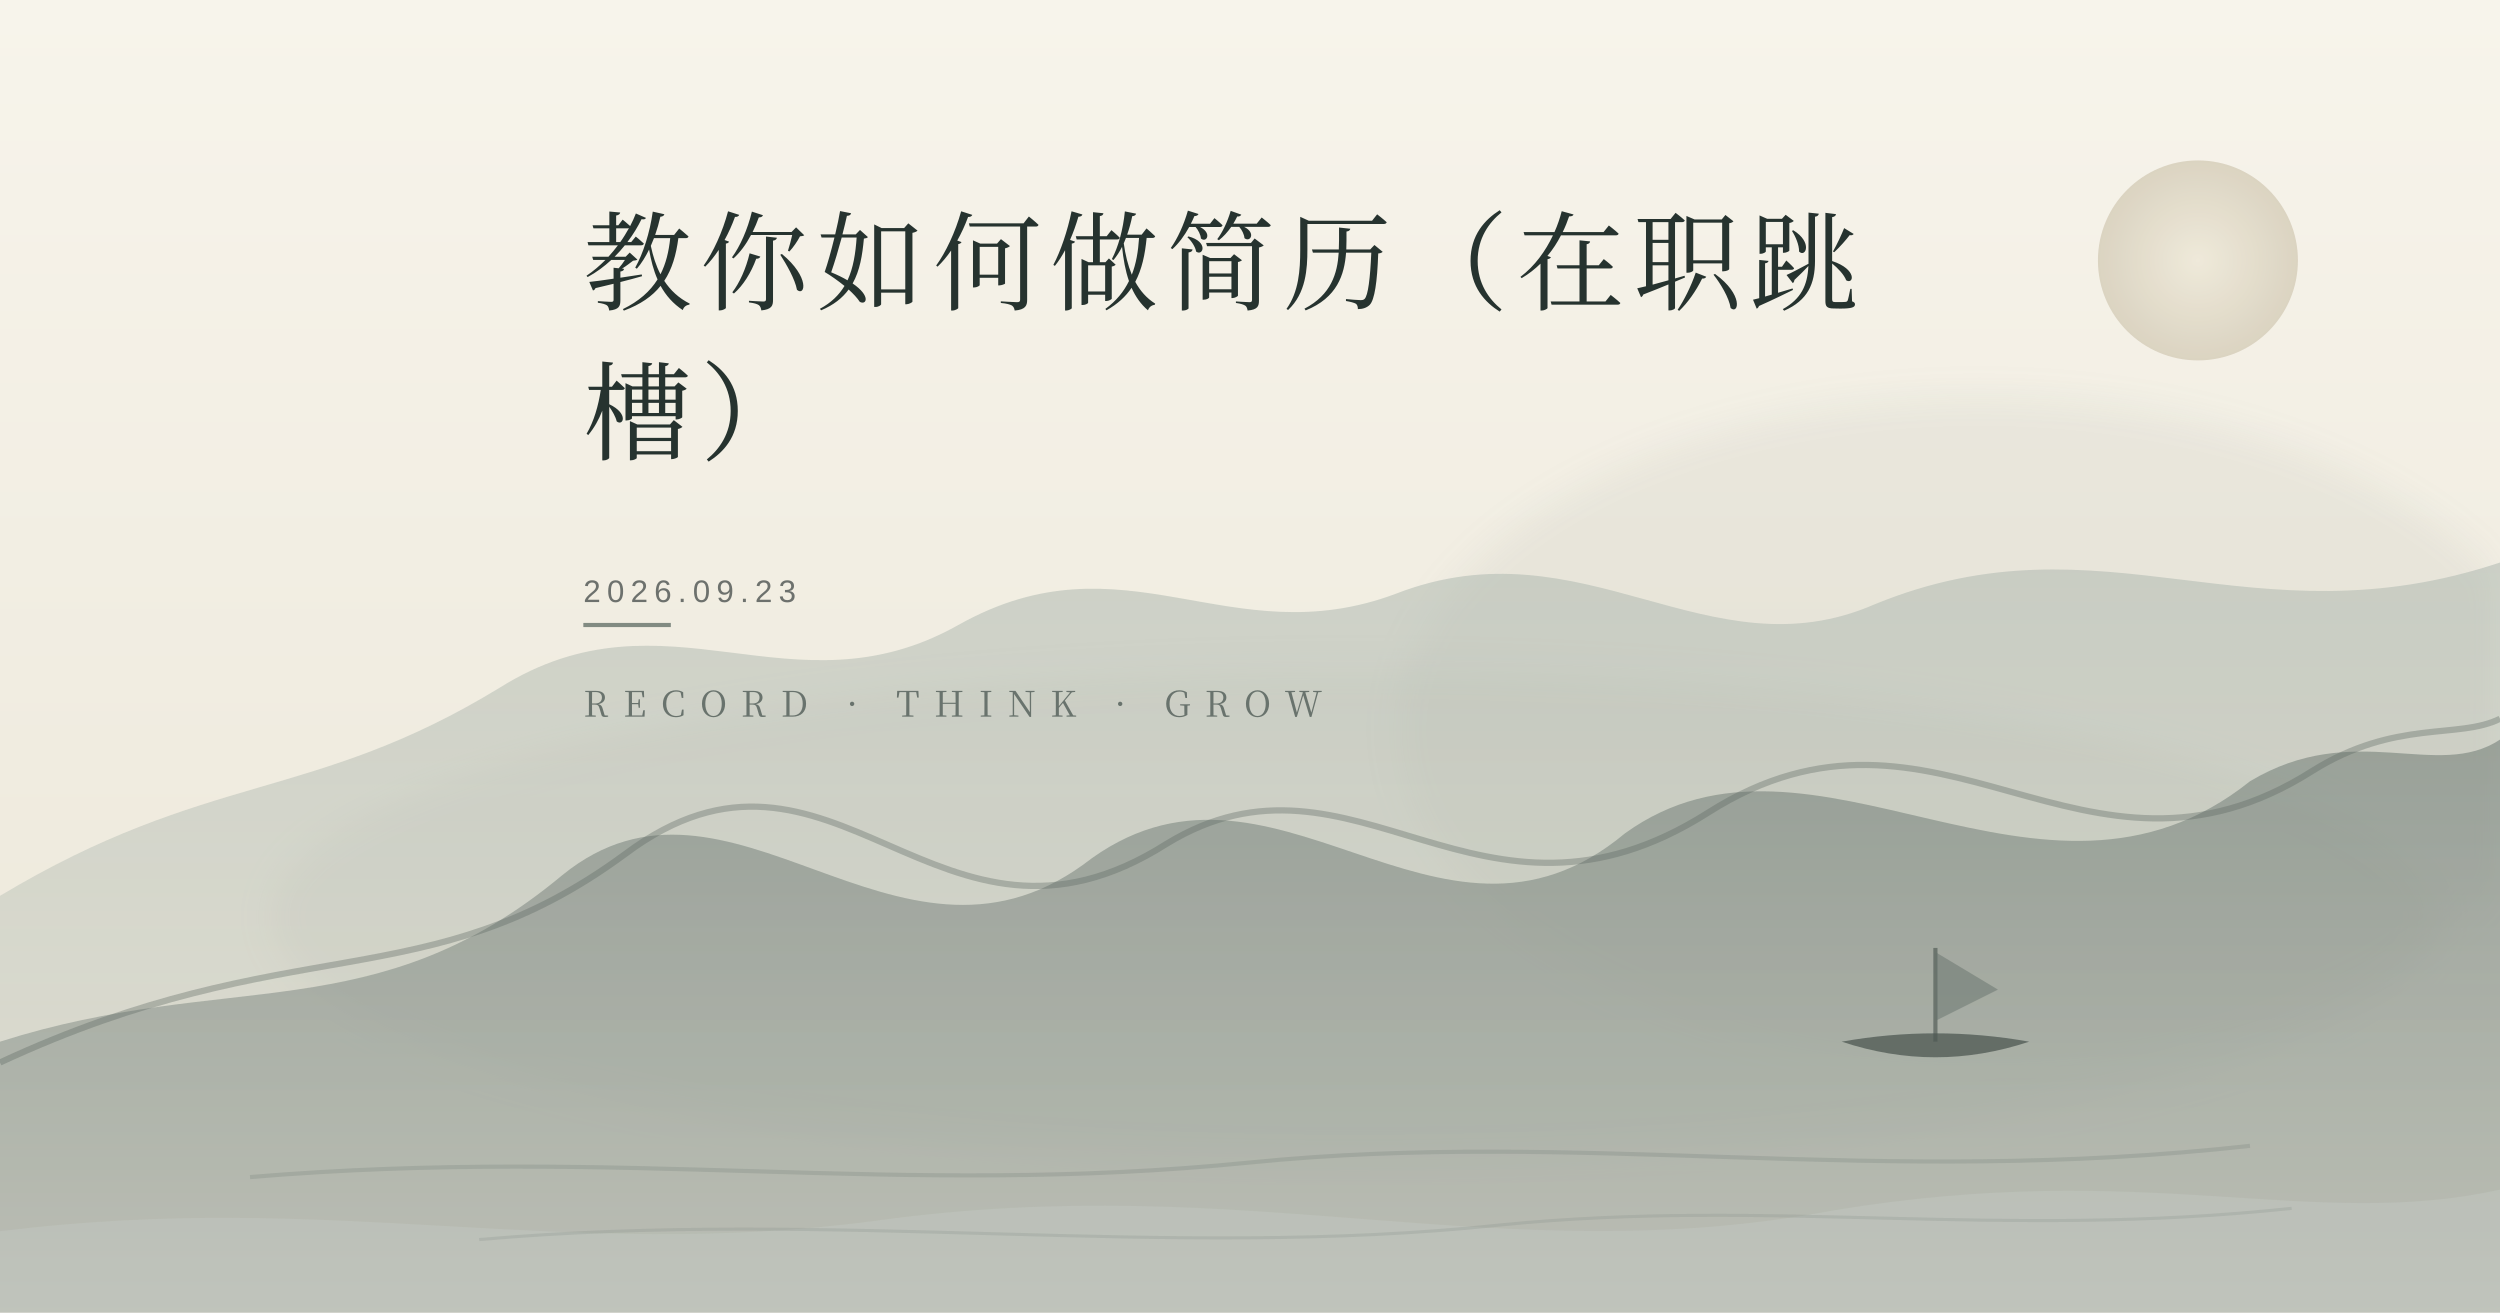
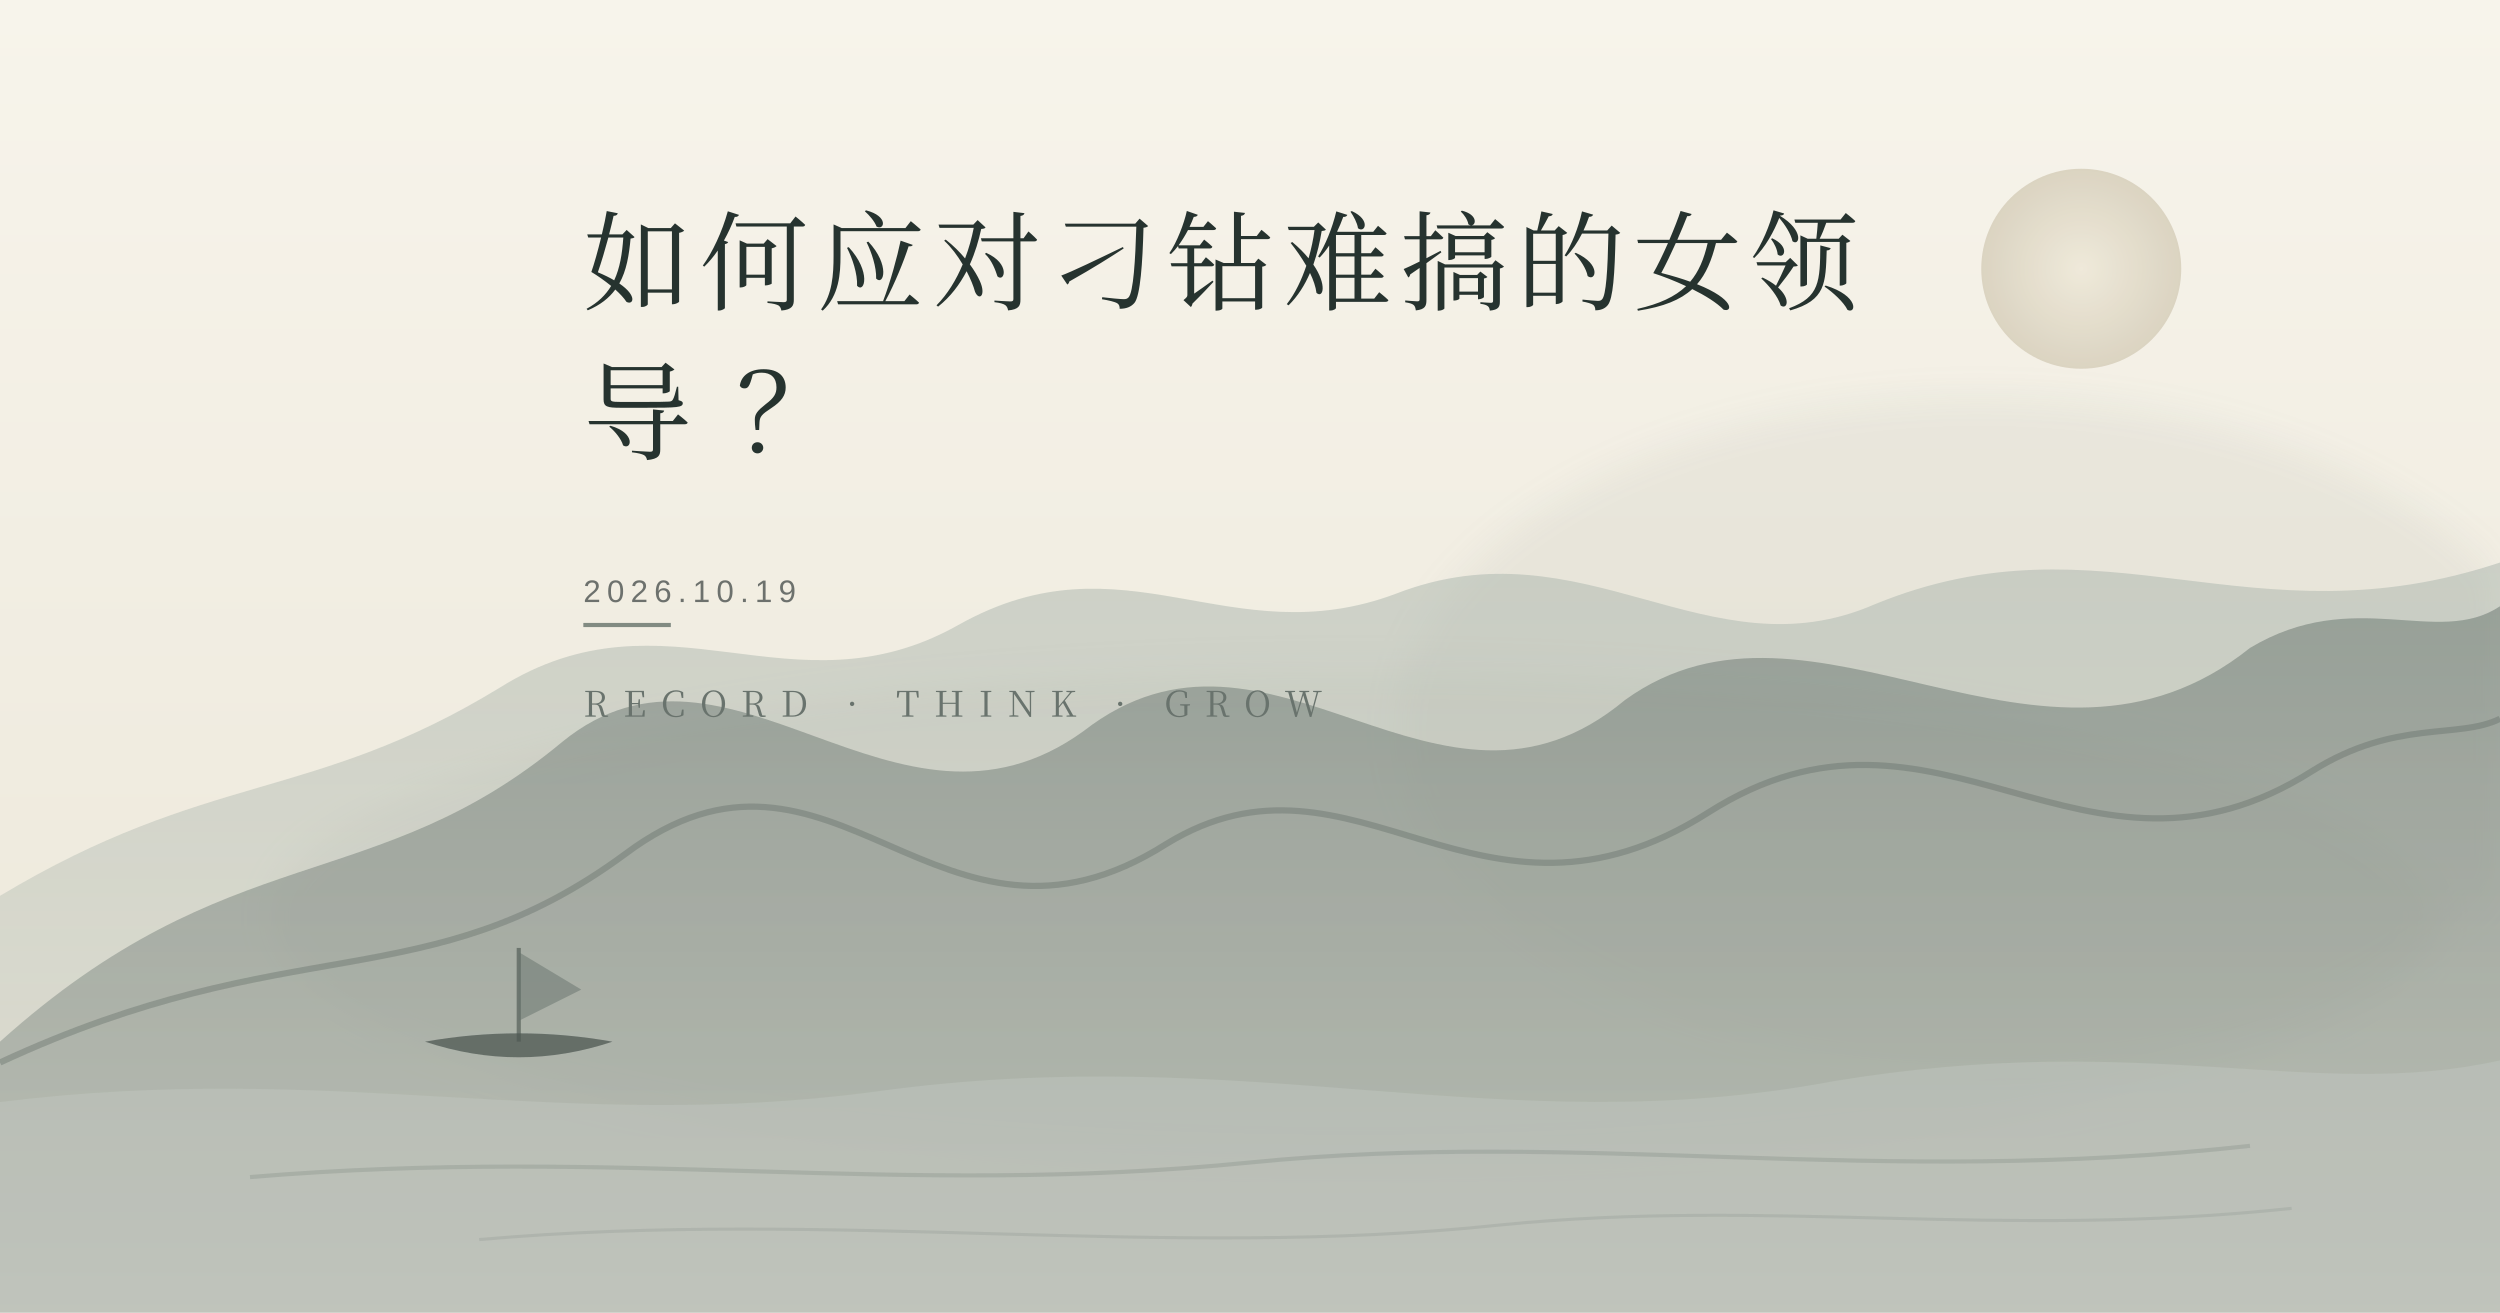
<svg xmlns="http://www.w3.org/2000/svg" width="1200" height="630" viewBox="0 0 1200 630">
  <defs>
    <linearGradient id="paper" x1="0" y1="0" x2="0" y2="1">
      <stop offset="0%" stop-color="#f7f4eb" />
      <stop offset="100%" stop-color="#ebe6d8" />
    </linearGradient>
    <linearGradient id="farMountain" x1="0" y1="0" x2="0" y2="1">
      <stop offset="0%" stop-color="#aeb8b0" />
      <stop offset="100%" stop-color="#d8d8cc" />
    </linearGradient>
    <linearGradient id="nearMountain" x1="0" y1="0" x2="0" y2="1">
      <stop offset="0%" stop-color="#69756f" />
      <stop offset="100%" stop-color="#9ba39b" />
    </linearGradient>
    <filter id="inkBlur">
      <feGaussianBlur stdDeviation="8" />
    </filter>
    <radialGradient id="moon">
      <stop offset="0%" stop-color="#eee8d8" />
      <stop offset="100%" stop-color="#d8d0bd" />
    </radialGradient>
    <style>

      .title {

        font-family:
          "Noto Serif CJK SC",
          "Source Han Serif SC",
          "Songti SC",
          "STSong",
          serif;

        font-size:
          52px;

        font-weight:
          500;

        letter-spacing:
          4px;

        fill:
          #26332f;
      }


      .subtitle {

        font-family:
          "Noto Serif CJK SC",
          "Source Han Serif SC",
          "Songti SC",
          "STSong",
          serif;

        font-size:
          17px;

        letter-spacing:
          7px;

        fill:
          #69736d;
      }


      .date {

        font-family:
          "Helvetica Neue",
          Arial,
          sans-serif;

        font-size:
          15px;

        letter-spacing:
          3px;

        fill:
          #6d716d;
      }

    </style>
  </defs>
  <rect x="0" y="0" width="1200" height="630" fill="url(#paper)" />
  <ellipse cx="650" cy="440" rx="520" ry="120" fill="#89958c" opacity="0.12" filter="url(#inkBlur)" />
  <ellipse cx="950" cy="350" rx="280" ry="160" fill="#738078" opacity="0.08" filter="url(#inkBlur)" />
-   <circle cx="1055" cy="125" r="48" fill="url(#moon)" opacity="0.9" />
+   <circle cx="999" cy="129" r="48" fill="url(#moon)" opacity="0.9" />
  <path d="       M0 430        C100 370         150 385         240 330        C320 280         380 345         460 300        C540 255         590 315         670 285        C760 250         820 325         900 290        C1010 245         1080 310         1200 270        L1200 630       L0 630       Z     " fill="url(#farMountain)" opacity="0.55" />
-   <path d="       M0 500        C110 465         180 495         270 420        C350 355         430 480         520 415        C610 345         690 475         780 400        C870 335         980 455         1080 375        C1130 345         1170 375         1200 355        L1200 630       L0 630       Z     " fill="url(#nearMountain)" opacity="0.52" />
+   <path d="       M0 500        C110 401         180 431         270 356        C350 291         430 416         520 351        C610 281         690 411         780 336        C870 271         980 391         1080 311        C1130 281         1170 311         1200 291        L1200 630       L0 630       Z     " fill="url(#nearMountain)" opacity="0.52" />
  <path d="       M0 510        C140 445         205 480         300 410        C400 335         450 475         560 405        C650 350         710 460         820 390        C930 320         1000 440         1110 370        C1150 345         1180 355         1200 345     " fill="none" stroke="#59645e" stroke-width="3" opacity="0.35" />
-   <path d="       M0 591        C160 571         270 606         420 586        C600 561         720 611         880 581        C1030 556         1110 591         1200 571        L1200 630       L0 630       Z     " fill="#c4cbc4" opacity="0.38" />
+   <path d="       M0 529        C160 509         270 544         420 524        C600 499         720 549         880 519        C1030 494         1110 529         1200 509        L1200 630       L0 630       Z     " fill="#c4cbc4" opacity="0.38" />
  <path d="       M120 565        C300 550         430 575         600 558        C760 542         900 570         1080 550     " fill="none" stroke="#77827b" stroke-width="2" opacity="0.28" />
  <path d="       M230 595        C400 580         560 605         720 588        C850 575         960 595         1100 580     " fill="none" stroke="#77827b" stroke-width="1.5" opacity="0.20" />
-   <text x="280" y="145" class="title">教你如何做简历（在职跳</text>
-   <text x="280" y="217" class="title">槽）</text>
+   <text x="280" y="145" class="title">如何应对刁钻难搞的女领</text>
+   <text x="280" y="217" class="title">导 ？</text>
  <rect x="280" y="299" width="42" height="2" fill="#52615a" opacity="0.7" />
  <text x="280" y="344" class="subtitle">RECORD · THINK · GROW</text>
-   <text x="280" y="289" class="date">2026.09.23</text>
-   <path d="       M884 500        Q929 492         974 500        Q929 515         884 500        Z     " fill="#4d5752" opacity="0.75" />
-   <line x1="929" y1="500" x2="929" y2="455" stroke="#4d5752" stroke-width="2" opacity="0.65" />
-   <path d="       M929 457       L929 490       L959 475       Z     " fill="#66716b" opacity="0.5" />
+   <text x="280" y="289" class="date">2026.10.19</text>
+   <path d="       M204 500        Q249 492         294 500        Q249 515         204 500        Z     " fill="#4d5752" opacity="0.75" />
+   <line x1="249" y1="500" x2="249" y2="455" stroke="#4d5752" stroke-width="2" opacity="0.65" />
+   <path d="       M249 457       L249 490       L279 475       Z     " fill="#66716b" opacity="0.5" />
</svg>
